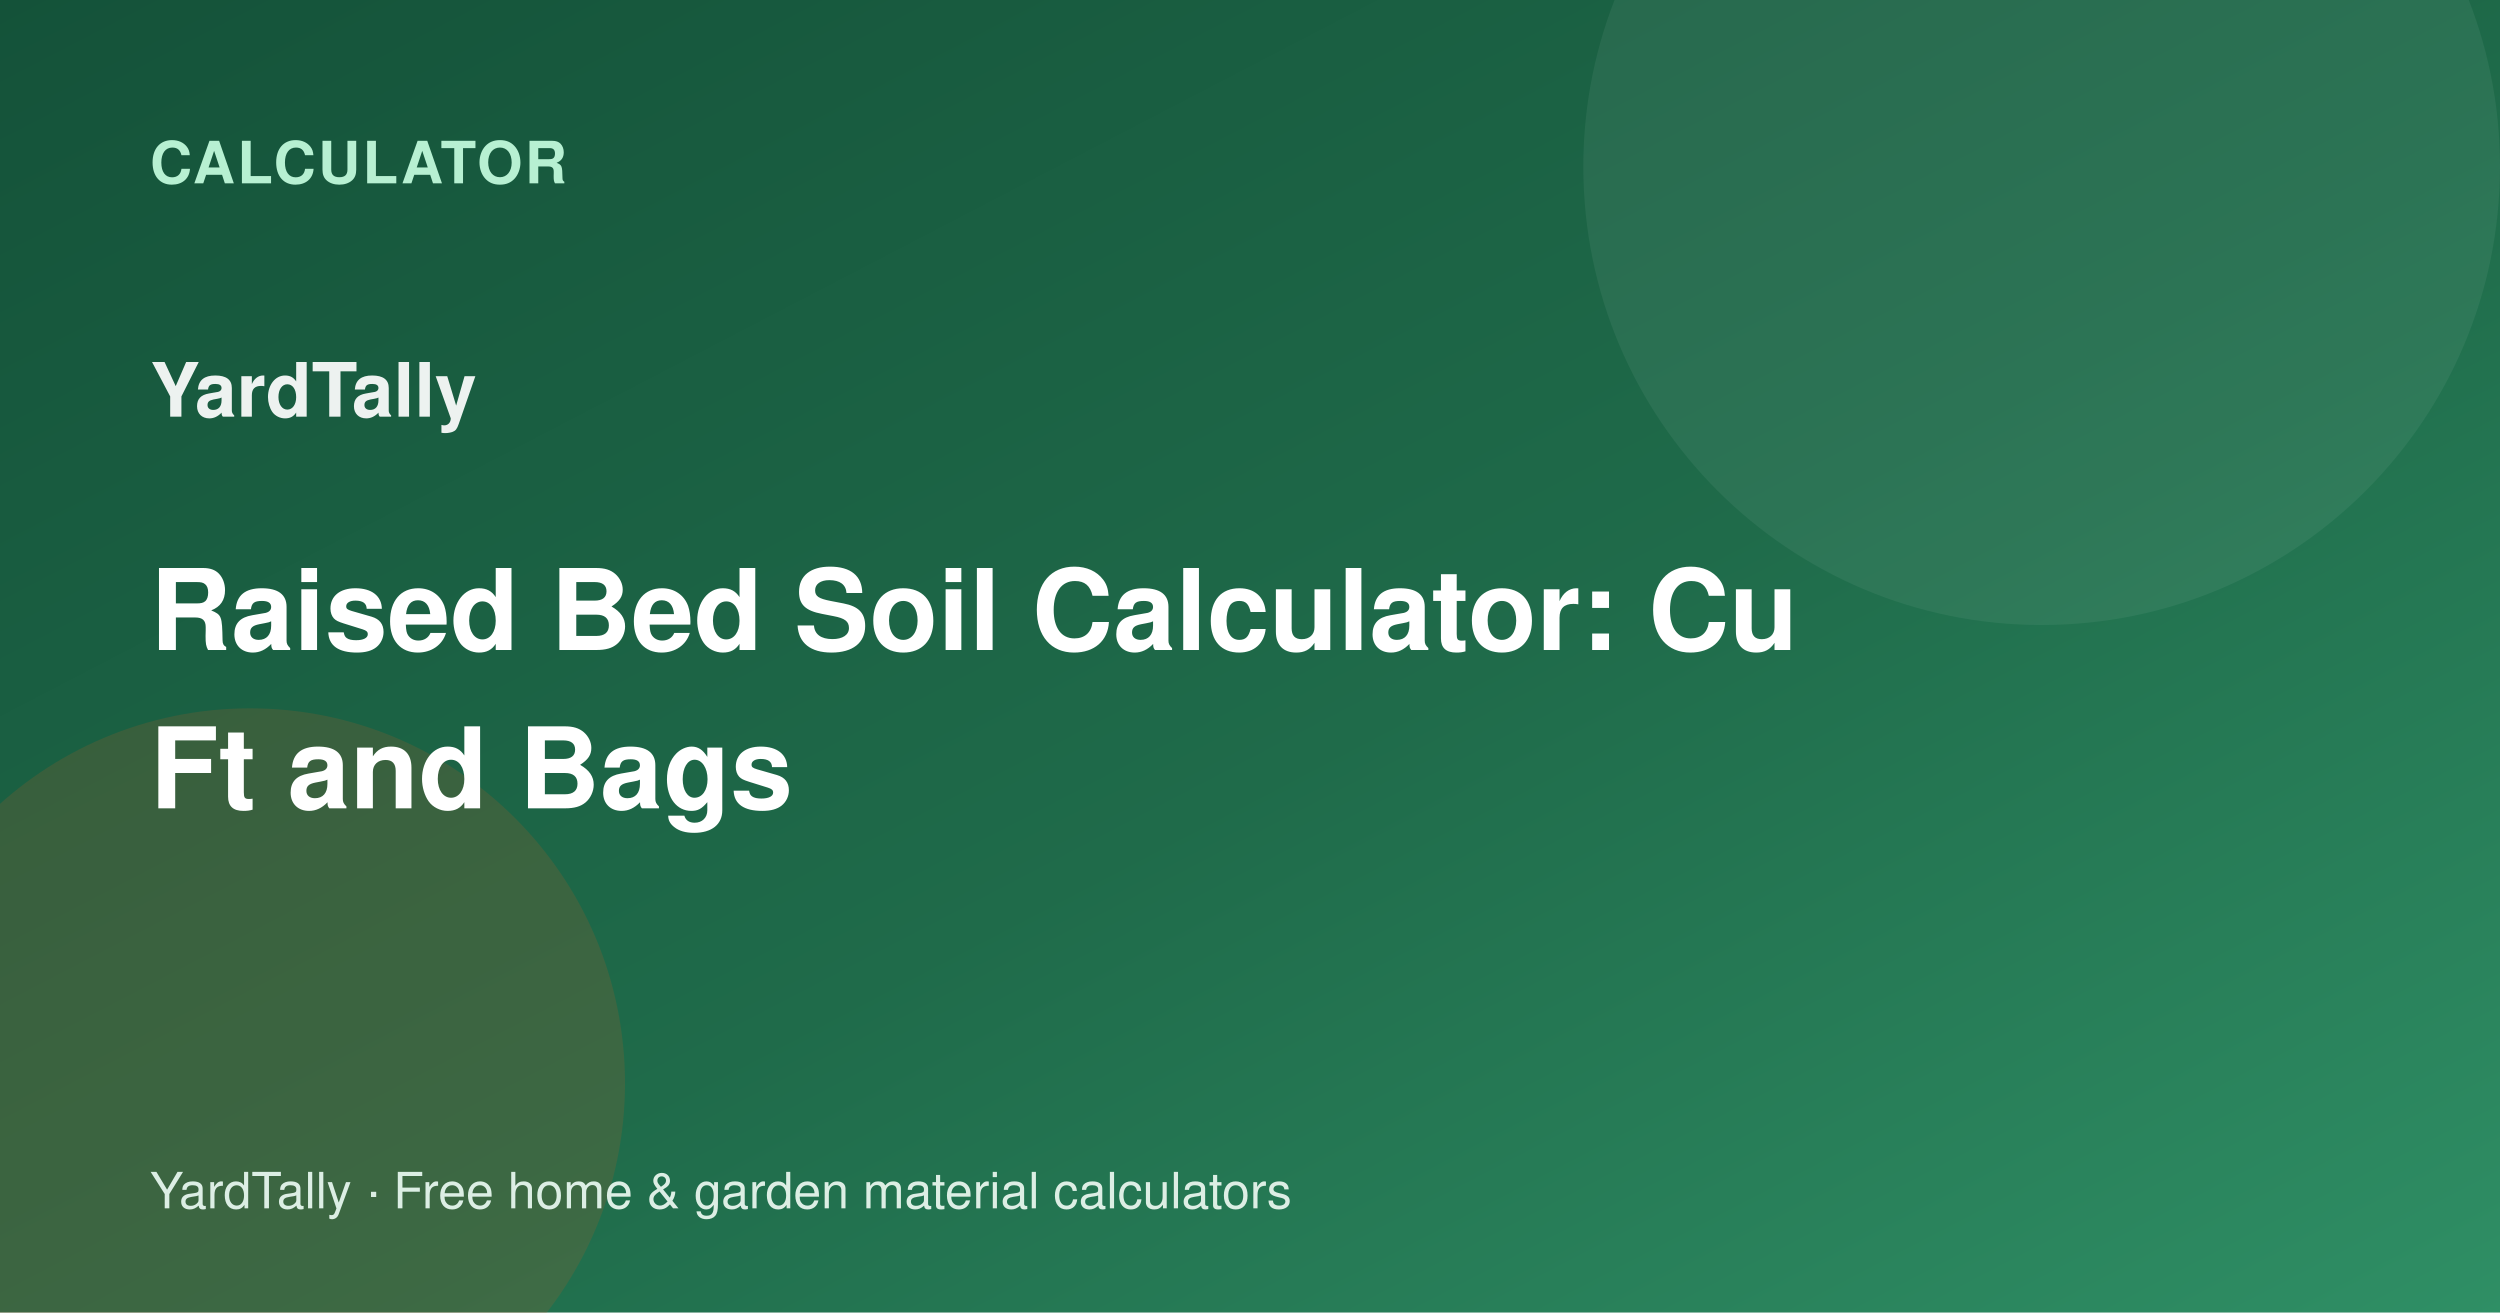
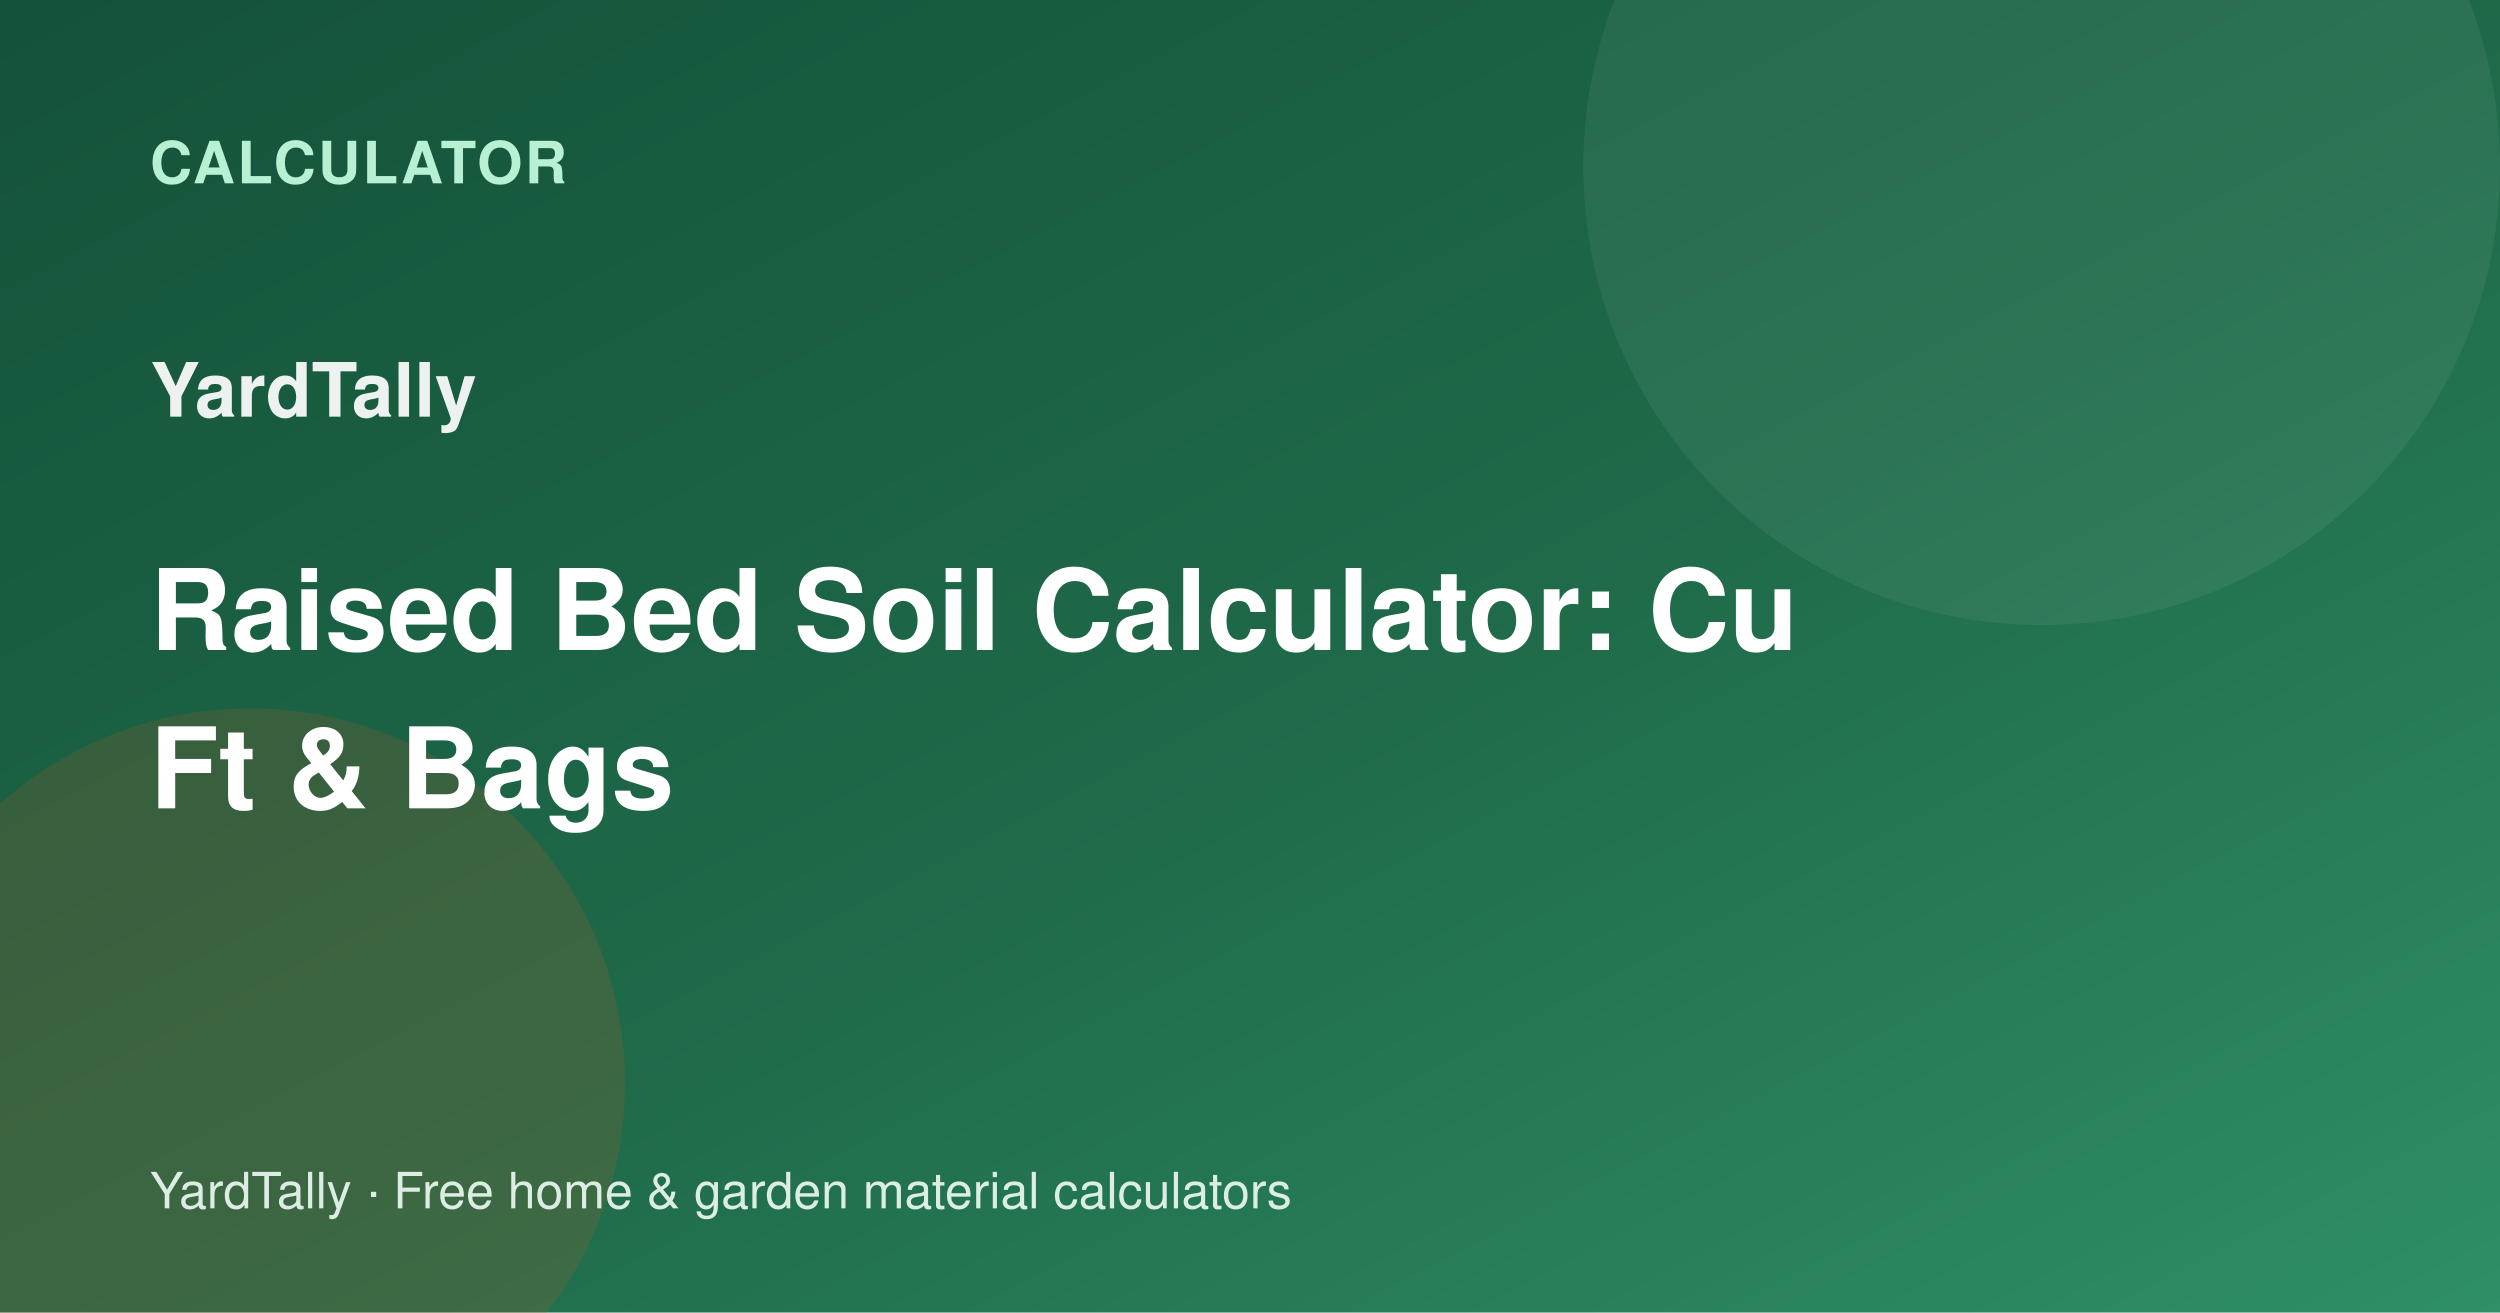
<svg xmlns="http://www.w3.org/2000/svg" width="1200" height="630" viewBox="0 0 1200 630">
  <defs>
    <linearGradient id="bg" x1="0" y1="0" x2="1" y2="1">
      <stop offset="0%" stop-color="#145239" />
      <stop offset="55%" stop-color="#1f6b4a" />
      <stop offset="100%" stop-color="#2f8f65" />
    </linearGradient>
  </defs>
  <rect width="1200" height="630" fill="url(#bg)" />
  <circle cx="980" cy="80" r="220" fill="#ffffff" fill-opacity="0.06" />
  <circle cx="120" cy="520" r="180" fill="#c45c26" fill-opacity="0.18" />
  <text x="72" y="88" font-family="ui-sans-serif, system-ui, Segoe UI, Helvetica, Arial, sans-serif" font-size="28" font-weight="600" fill="#b7f0d2" letter-spacing="0.04em">CALCULATOR</text>
  <text x="72" y="200" font-family="ui-sans-serif, system-ui, Segoe UI, Helvetica, Arial, sans-serif" font-size="36" font-weight="700" fill="#ffffff" fill-opacity="0.92">YardTally</text>
  <text x="72" y="312" font-family="ui-sans-serif, system-ui, Segoe UI, Helvetica, Arial, sans-serif" font-size="54" font-weight="700" fill="#ffffff">Raised Bed Soil Calculator: Cu</text>
-   <text x="72" y="388" font-family="ui-sans-serif, system-ui, Segoe UI, Helvetica, Arial, sans-serif" font-size="54" font-weight="700" fill="#ffffff">Ft and Bags</text>
+   <text x="72" y="388" font-family="ui-sans-serif, system-ui, Segoe UI, Helvetica, Arial, sans-serif" font-size="54" font-weight="700" fill="#ffffff">Ft &amp; Bags</text>
  <text x="72" y="580" font-family="ui-sans-serif, system-ui, Segoe UI, Helvetica, Arial, sans-serif" font-size="24" fill="#dceee4">YardTally · Free home &amp; garden material calculators</text>
</svg>
